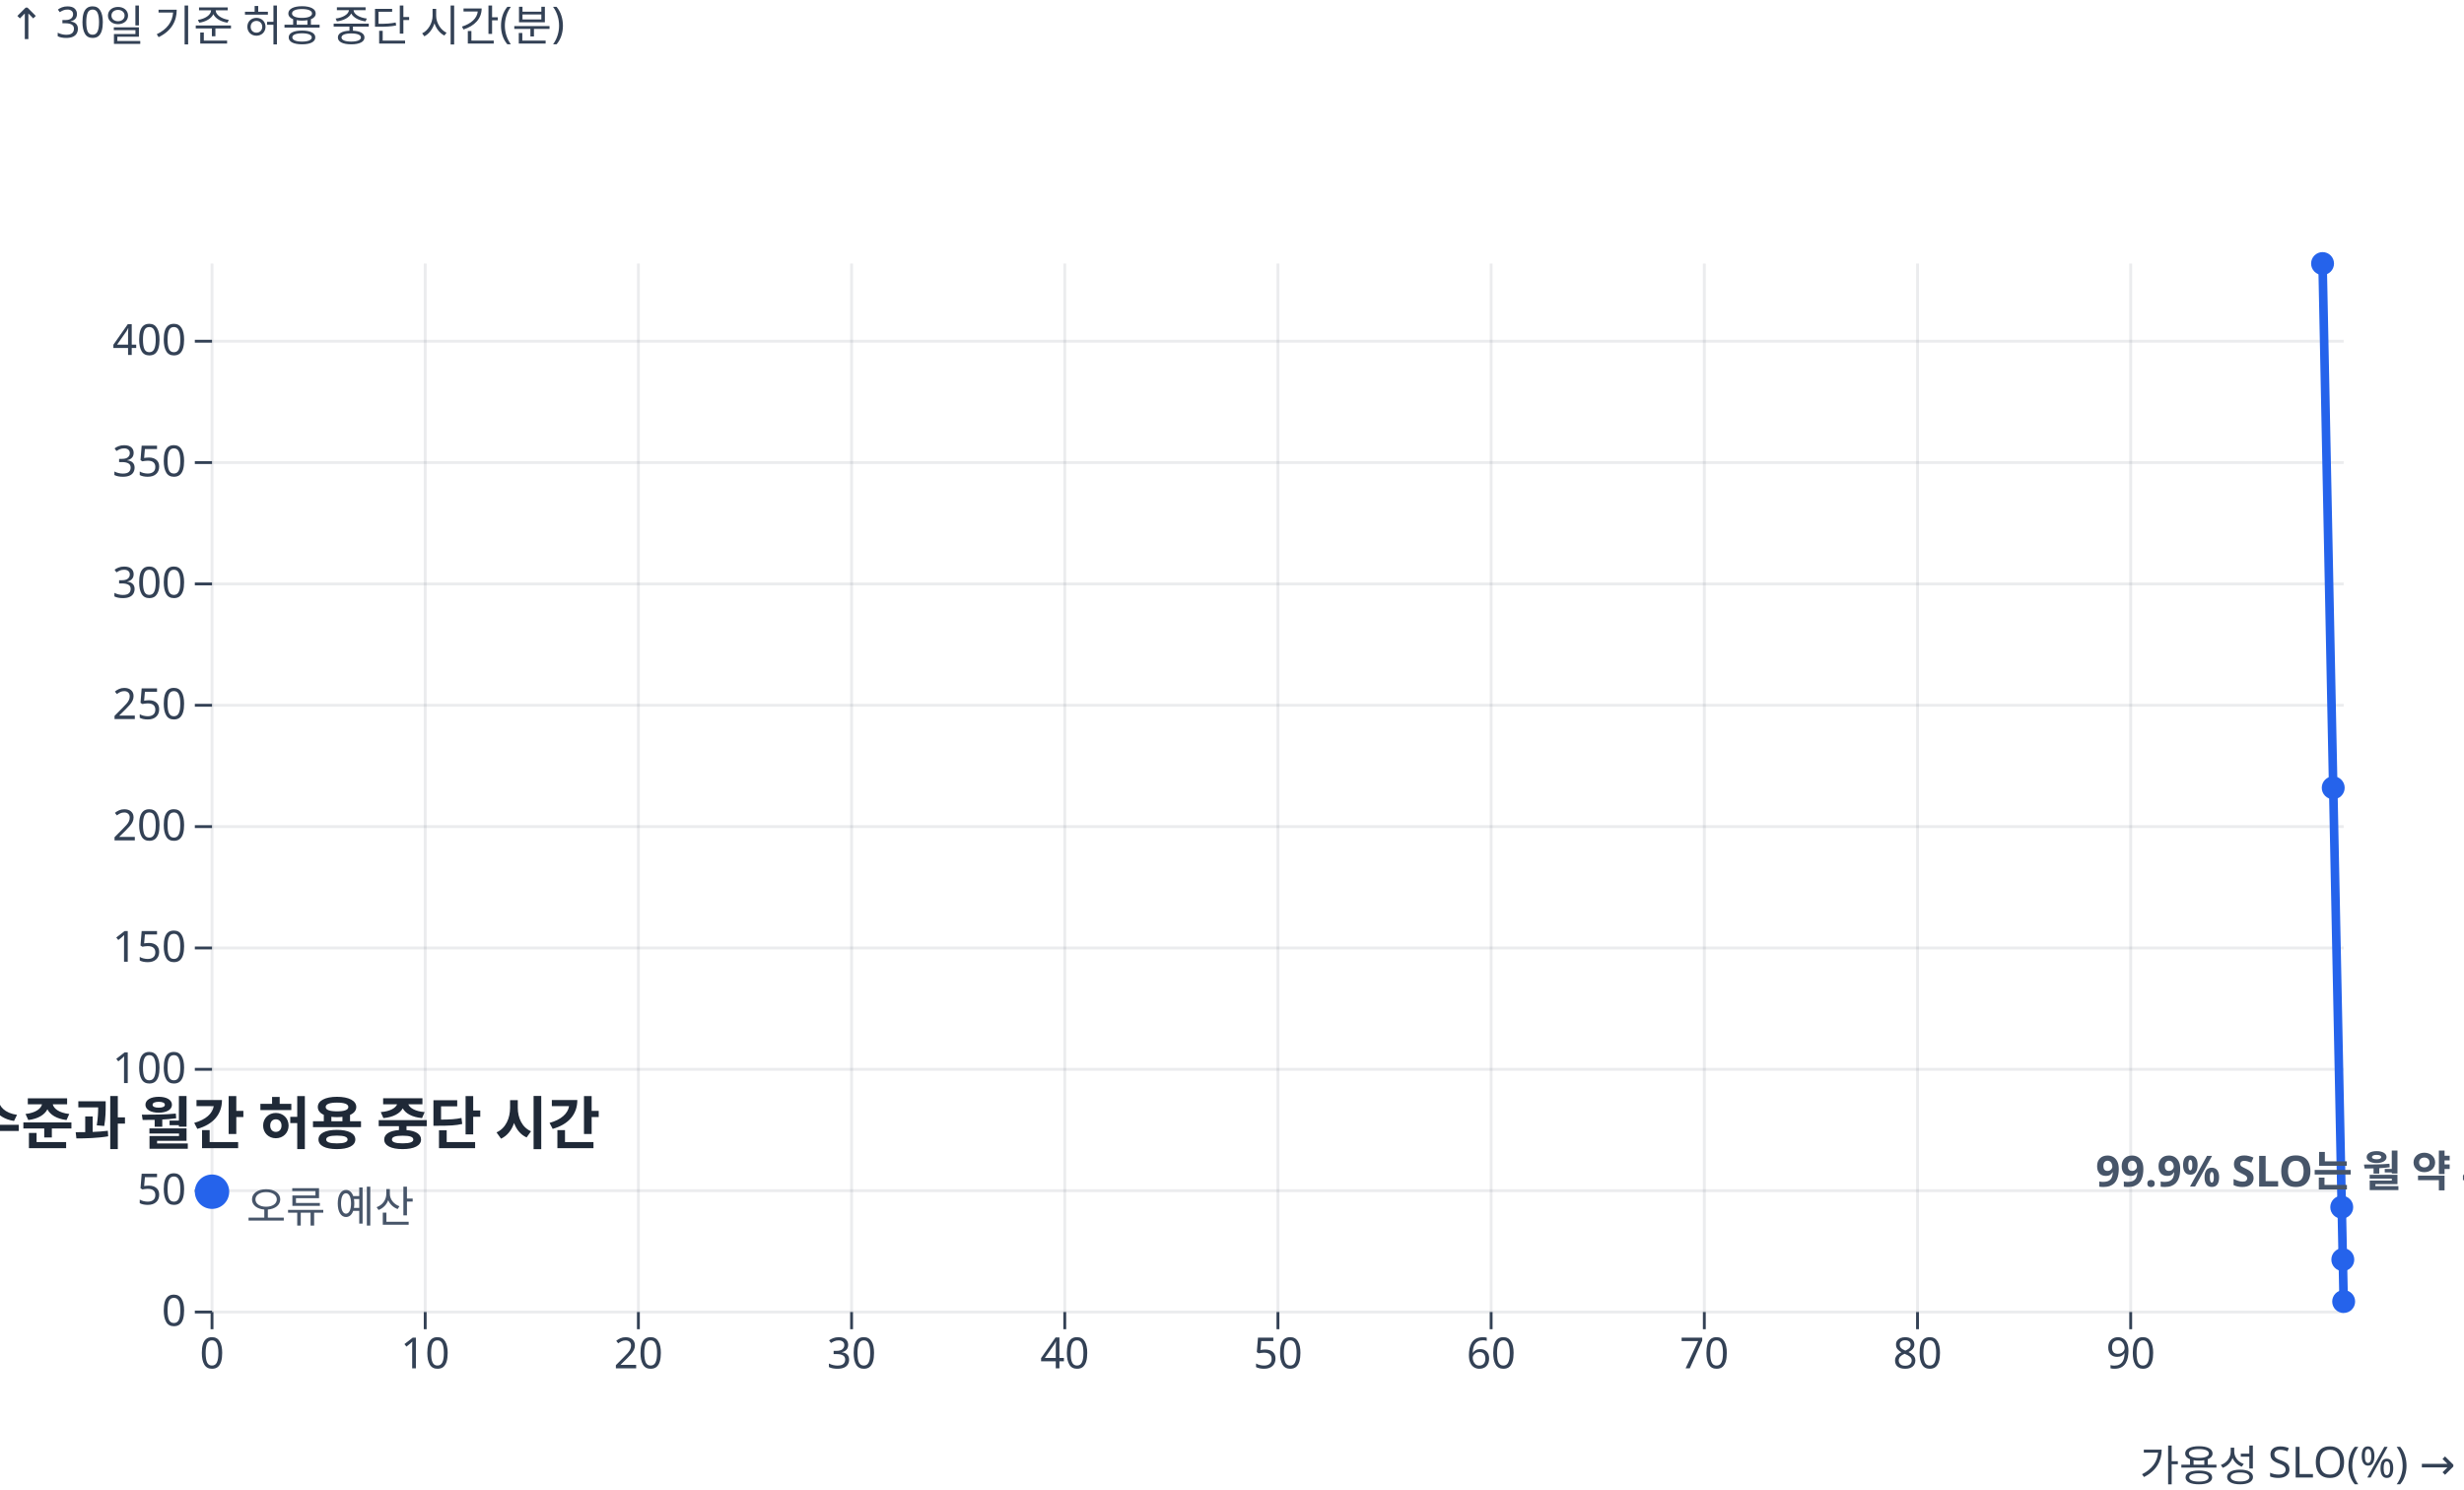
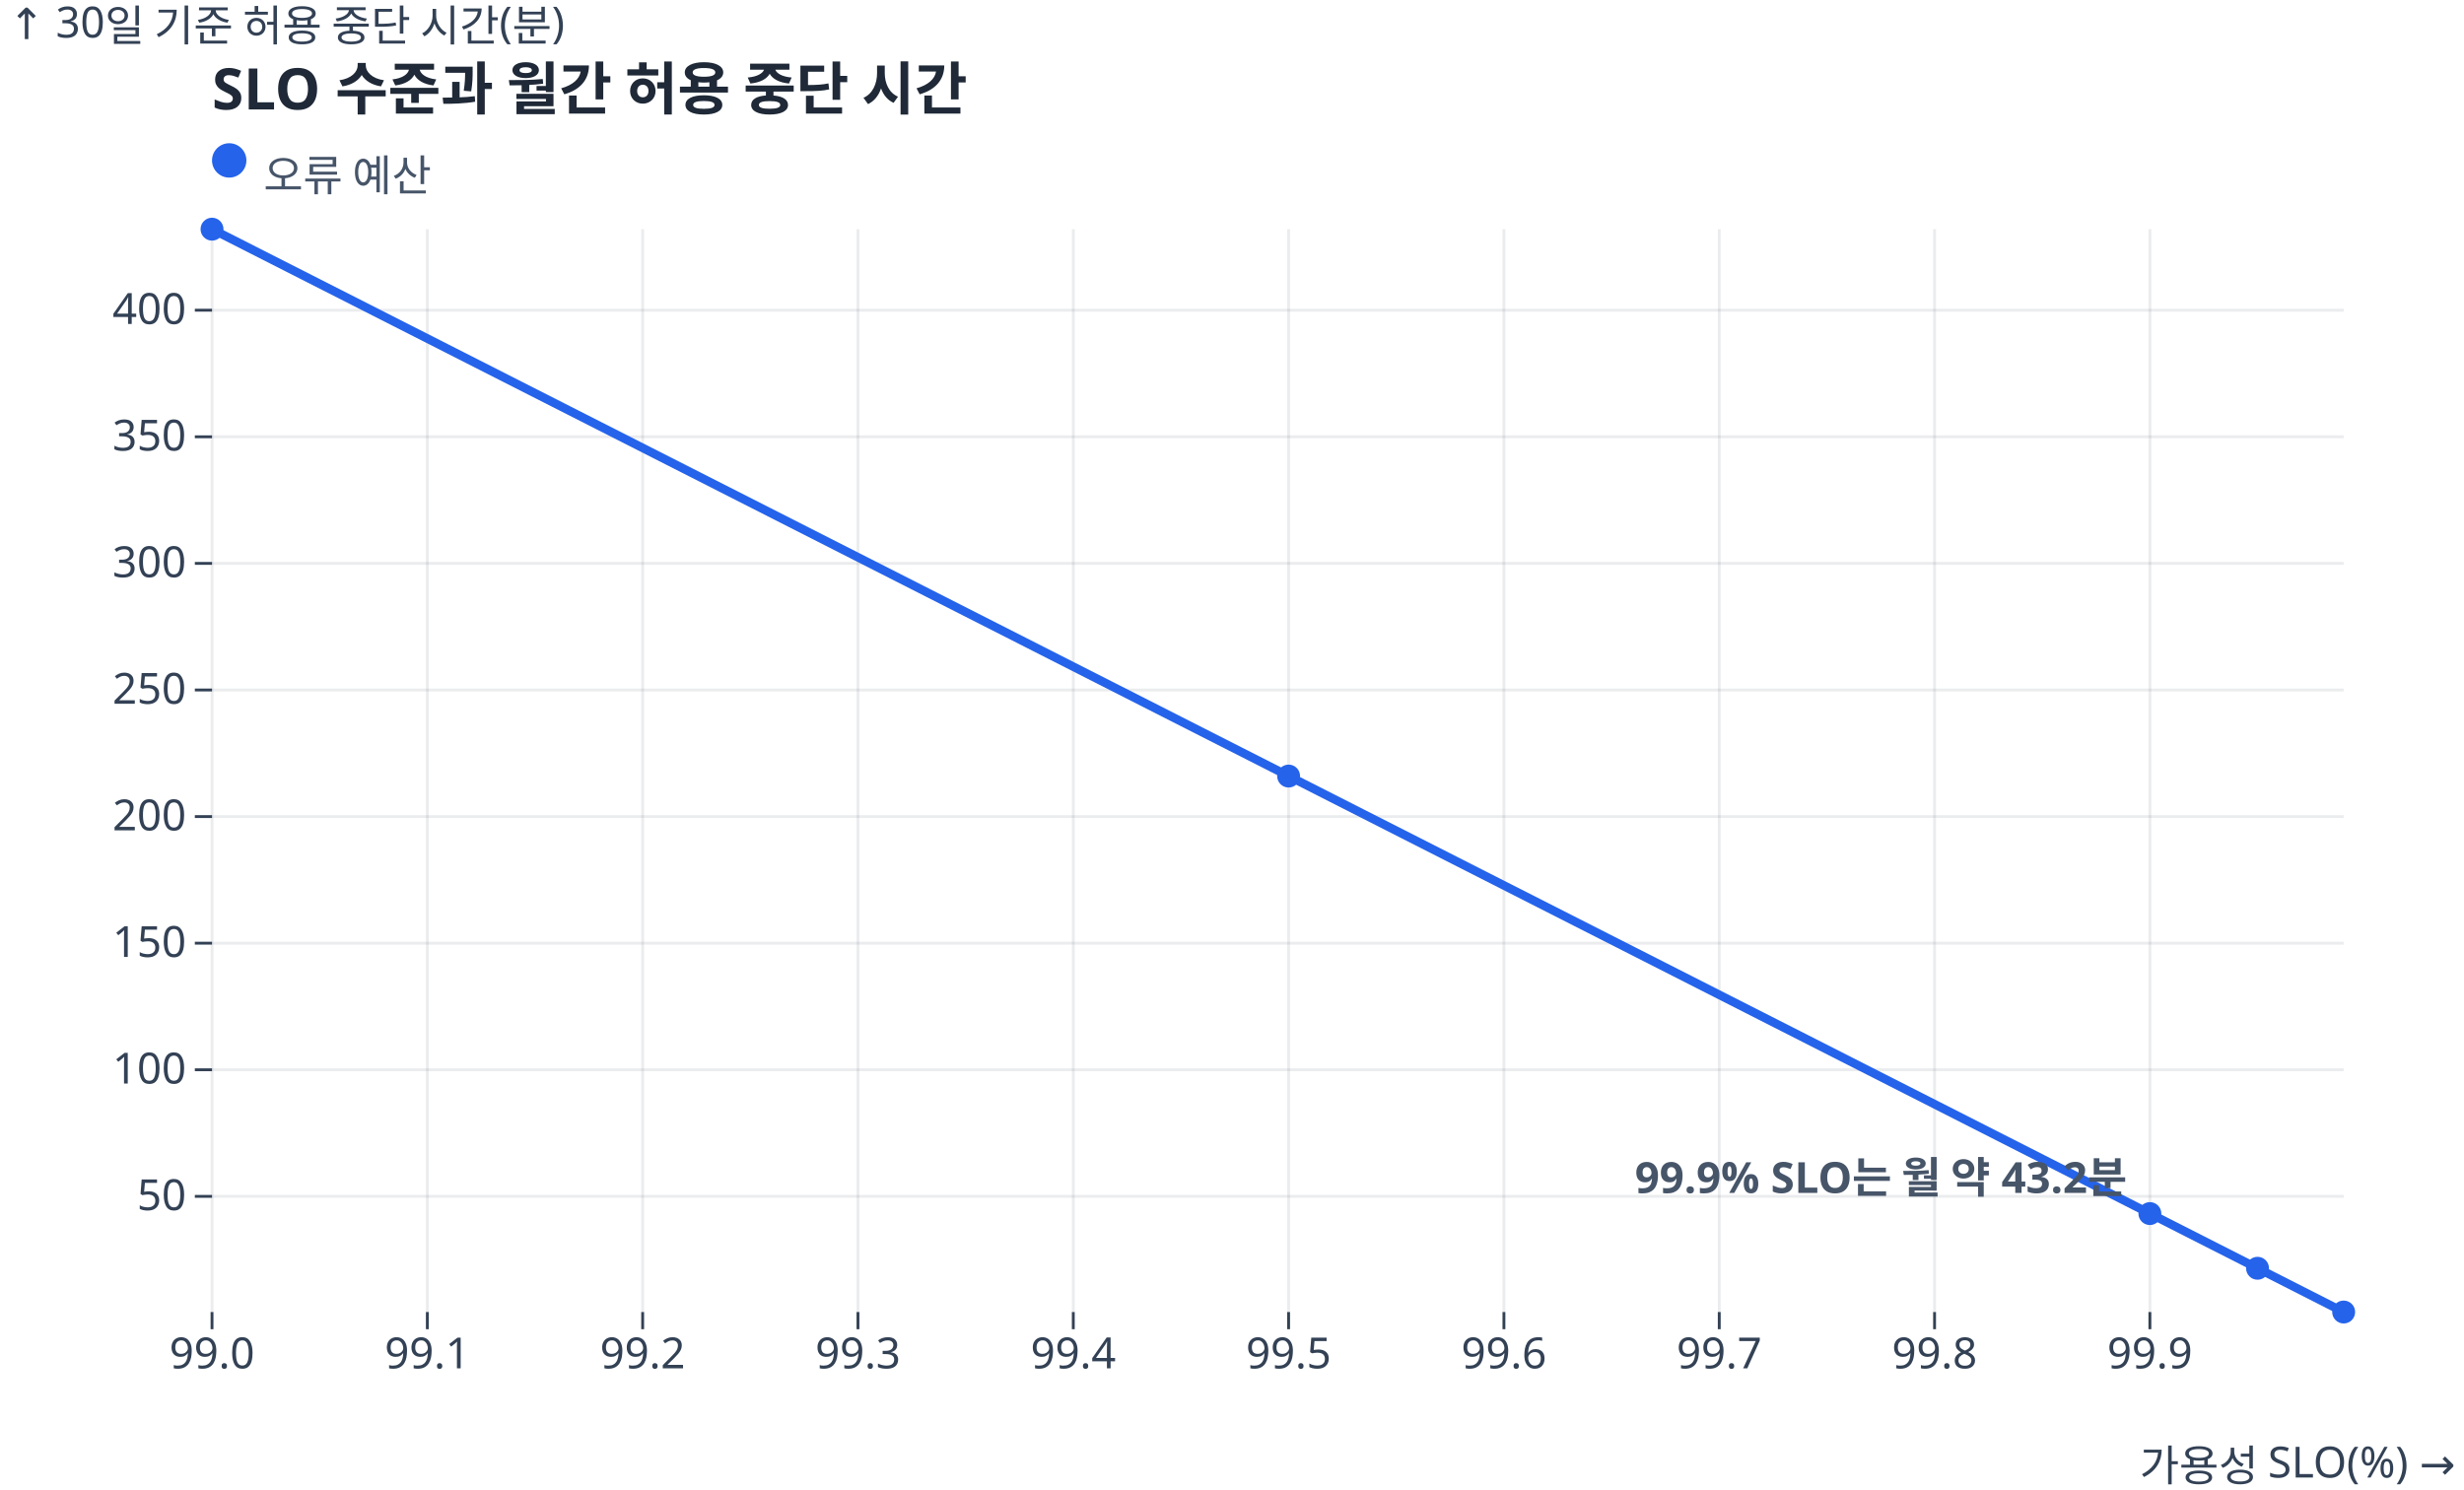
<svg xmlns="http://www.w3.org/2000/svg" class="plot-d6a7b5" fill="currentColor" font-family="system-ui, sans-serif" font-size="10" text-anchor="middle" width="860" height="520" viewBox="0 0 860 520" style="background: rgb(248, 250, 252); color: rgb(51, 65, 85); font-family: system-ui, sans-serif; font-size: 15px;" role="img" aria-label="SLO 수준과 월간 허용 중단 시간: 오류 예산 계열 차트">
  <style>:where(.plot-d6a7b5) {
  --plot-background: white;
  display: block;
  height: auto;
  height: intrinsic;
  max-width: 100%;
}
:where(.plot-d6a7b5 text),
:where(.plot-d6a7b5 tspan) {
  white-space: pre;
}</style>
  <g aria-label="y-grid" aria-hidden="true" stroke="currentColor" stroke-opacity="0.1">
-     <line x1="74" x2="818" y1="458" y2="458" />
-     <line x1="74" x2="818" y1="415.639" y2="415.639" />
-     <line x1="74" x2="818" y1="373.278" y2="373.278" />
-     <line x1="74" x2="818" y1="330.917" y2="330.917" />
-     <line x1="74" x2="818" y1="288.556" y2="288.556" />
-     <line x1="74" x2="818" y1="246.194" y2="246.194" />
-     <line x1="74" x2="818" y1="203.833" y2="203.833" />
-     <line x1="74" x2="818" y1="161.472" y2="161.472" />
-     <line x1="74" x2="818" y1="119.111" y2="119.111" />
+     <line x1="74" x2="818" y1="417.626" y2="417.626" />
+     <line x1="74" x2="818" y1="373.434" y2="373.434" />
+     <line x1="74" x2="818" y1="329.242" y2="329.242" />
+     <line x1="74" x2="818" y1="285.051" y2="285.051" />
+     <line x1="74" x2="818" y1="240.859" y2="240.859" />
+     <line x1="74" x2="818" y1="196.667" y2="196.667" />
+     <line x1="74" x2="818" y1="152.475" y2="152.475" />
+     <line x1="74" x2="818" y1="108.283" y2="108.283" />
  </g>
  <g aria-label="y-axis tick" aria-hidden="true" fill="none" stroke="currentColor">
-     <path transform="translate(74,458)" d="M0,0L-6,0" />
-     <path transform="translate(74,415.6389)" d="M0,0L-6,0" />
-     <path transform="translate(74,373.2778)" d="M0,0L-6,0" />
-     <path transform="translate(74,330.9167)" d="M0,0L-6,0" />
-     <path transform="translate(74,288.5556)" d="M0,0L-6,0" />
-     <path transform="translate(74,246.1944)" d="M0,0L-6,0" />
-     <path transform="translate(74,203.8333)" d="M0,0L-6,0" />
-     <path transform="translate(74,161.4722)" d="M0,0L-6,0" />
-     <path transform="translate(74,119.1111)" d="M0,0L-6,0" />
+     <path transform="translate(74,417.6263)" d="M0,0L-6,0" />
+     <path transform="translate(74,373.4343)" d="M0,0L-6,0" />
+     <path transform="translate(74,329.2424)" d="M0,0L-6,0" />
+     <path transform="translate(74,285.0505)" d="M0,0L-6,0" />
+     <path transform="translate(74,240.8586)" d="M0,0L-6,0" />
+     <path transform="translate(74,196.6667)" d="M0,0L-6,0" />
+     <path transform="translate(74,152.4747)" d="M0,0L-6,0" />
+     <path transform="translate(74,108.2828)" d="M0,0L-6,0" />
  </g>
  <g aria-label="y-axis tick label" text-anchor="end" font-variant="tabular-nums" transform="translate(-9,0)">
-     <text y="0.32em" transform="translate(74,458)">0</text>
-     <text y="0.32em" transform="translate(74,415.6389)">50</text>
-     <text y="0.32em" transform="translate(74,373.2778)">100</text>
-     <text y="0.32em" transform="translate(74,330.9167)">150</text>
-     <text y="0.32em" transform="translate(74,288.5556)">200</text>
-     <text y="0.32em" transform="translate(74,246.1944)">250</text>
-     <text y="0.32em" transform="translate(74,203.8333)">300</text>
-     <text y="0.32em" transform="translate(74,161.4722)">350</text>
-     <text y="0.32em" transform="translate(74,119.1111)">400</text>
+     <text y="0.32em" transform="translate(74,417.6263)">50</text>
+     <text y="0.32em" transform="translate(74,373.4343)">100</text>
+     <text y="0.32em" transform="translate(74,329.2424)">150</text>
+     <text y="0.32em" transform="translate(74,285.0505)">200</text>
+     <text y="0.32em" transform="translate(74,240.8586)">250</text>
+     <text y="0.32em" transform="translate(74,196.6667)">300</text>
+     <text y="0.32em" transform="translate(74,152.4747)">350</text>
+     <text y="0.32em" transform="translate(74,108.2828)">400</text>
  </g>
-   <g aria-label="y-axis label" text-anchor="start" transform="translate(-71,-89)">
-     <text y="0.71em" transform="translate(74,92)">↑ 30일 기준 허용 중단 시간(분)</text>
+   <g aria-label="y-axis label" text-anchor="start" transform="translate(-71,-77)">
+     <text y="0.71em" transform="translate(74,80)">↑ 30일 기준 허용 중단 시간(분)</text>
  </g>
  <g aria-label="x-grid" aria-hidden="true" stroke="currentColor" stroke-opacity="0.1">
-     <line x1="74" x2="74" y1="92" y2="458" />
-     <line x1="148.407" x2="148.407" y1="92" y2="458" />
-     <line x1="222.815" x2="222.815" y1="92" y2="458" />
-     <line x1="297.222" x2="297.222" y1="92" y2="458" />
-     <line x1="371.63" x2="371.63" y1="92" y2="458" />
-     <line x1="446.037" x2="446.037" y1="92" y2="458" />
-     <line x1="520.445" x2="520.445" y1="92" y2="458" />
-     <line x1="594.852" x2="594.852" y1="92" y2="458" />
-     <line x1="669.26" x2="669.26" y1="92" y2="458" />
-     <line x1="743.667" x2="743.667" y1="92" y2="458" />
+     <line x1="74" x2="74" y1="80" y2="458" />
+     <line x1="149.152" x2="149.152" y1="80" y2="458" />
+     <line x1="224.303" x2="224.303" y1="80" y2="458" />
+     <line x1="299.455" x2="299.455" y1="80" y2="458" />
+     <line x1="374.606" x2="374.606" y1="80" y2="458" />
+     <line x1="449.758" x2="449.758" y1="80" y2="458" />
+     <line x1="524.909" x2="524.909" y1="80" y2="458" />
+     <line x1="600.061" x2="600.061" y1="80" y2="458" />
+     <line x1="675.212" x2="675.212" y1="80" y2="458" />
+     <line x1="750.364" x2="750.364" y1="80" y2="458" />
  </g>
  <g aria-label="x-axis tick" aria-hidden="true" fill="none" stroke="currentColor">
    <path transform="translate(74,458)" d="M0,0L0,6" />
-     <path transform="translate(148.4074,458)" d="M0,0L0,6" />
-     <path transform="translate(222.8149,458)" d="M0,0L0,6" />
-     <path transform="translate(297.2223,458)" d="M0,0L0,6" />
-     <path transform="translate(371.6298,458)" d="M0,0L0,6" />
-     <path transform="translate(446.0372,458)" d="M0,0L0,6" />
-     <path transform="translate(520.4446,458)" d="M0,0L0,6" />
-     <path transform="translate(594.8521,458)" d="M0,0L0,6" />
-     <path transform="translate(669.2595,458)" d="M0,0L0,6" />
-     <path transform="translate(743.667,458)" d="M0,0L0,6" />
+     <path transform="translate(149.1515,458)" d="M0,0L0,6" />
+     <path transform="translate(224.303,458)" d="M0,0L0,6" />
+     <path transform="translate(299.4545,458)" d="M0,0L0,6" />
+     <path transform="translate(374.6061,458)" d="M0,0L0,6" />
+     <path transform="translate(449.7576,458)" d="M0,0L0,6" />
+     <path transform="translate(524.9091,458)" d="M0,0L0,6" />
+     <path transform="translate(600.0606,458)" d="M0,0L0,6" />
+     <path transform="translate(675.2121,458)" d="M0,0L0,6" />
+     <path transform="translate(750.3636,458)" d="M0,0L0,6" />
  </g>
  <g aria-label="x-axis tick label" font-variant="tabular-nums" transform="translate(0,9)">
-     <text y="0.71em" transform="translate(74,458)">0</text>
-     <text y="0.71em" transform="translate(148.4074,458)">10</text>
-     <text y="0.71em" transform="translate(222.8149,458)">20</text>
-     <text y="0.71em" transform="translate(297.2223,458)">30</text>
-     <text y="0.71em" transform="translate(371.6298,458)">40</text>
-     <text y="0.71em" transform="translate(446.0372,458)">50</text>
-     <text y="0.71em" transform="translate(520.4446,458)">60</text>
-     <text y="0.71em" transform="translate(594.8521,458)">70</text>
-     <text y="0.71em" transform="translate(669.2595,458)">80</text>
-     <text y="0.71em" transform="translate(743.667,458)">90</text>
+     <text y="0.71em" transform="translate(74,458)">99.0</text>
+     <text y="0.71em" transform="translate(149.1515,458)">99.1</text>
+     <text y="0.71em" transform="translate(224.303,458)">99.2</text>
+     <text y="0.71em" transform="translate(299.4545,458)">99.3</text>
+     <text y="0.71em" transform="translate(374.6061,458)">99.4</text>
+     <text y="0.71em" transform="translate(449.7576,458)">99.5</text>
+     <text y="0.71em" transform="translate(524.9091,458)">99.6</text>
+     <text y="0.71em" transform="translate(600.0606,458)">99.7</text>
+     <text y="0.71em" transform="translate(675.2121,458)">99.8</text>
+     <text y="0.71em" transform="translate(750.3636,458)">99.9</text>
  </g>
  <g aria-label="x-axis label" text-anchor="end" transform="translate(39,59)">
    <text transform="translate(818,458)">가용성 SLO(%) →</text>
  </g>
-   <g aria-label="text" fill="#1f2937" font-size="20" font-weight="700" transform="translate(0,-72)">
-     <text y="0.71em" transform="translate(77.72037,457.1528)">SLO 수준과 월간 허용 중단 시간</text>
+   <g aria-label="text" fill="#1f2937" text-anchor="start" font-size="20" font-weight="700" transform="translate(0,-56)">
+     <text y="0.71em" transform="translate(74,80)">SLO 수준과 월간 허용 중단 시간</text>
+   </g>
+   <g aria-label="dot" fill="#2563eb" transform="translate(6,-24)">
+     <circle cx="74" cy="80" r="6" />
+   </g>
+   <g aria-label="text" fill="#475569" text-anchor="start" transform="translate(18,-24)">
+     <text y="0.71em" transform="translate(74,80)">오류 예산</text>
  </g>
  <g aria-label="line" fill="none" stroke-width="3" stroke-linejoin="round" stroke-linecap="round">
-     <path stroke="#2563eb" d="M810.634,92L814.354,275L817.33,421.4L817.702,439.7L818,454.34" />
+     <path stroke="#2563eb" d="M74,80L449.758,270.909L750.364,423.636L787.939,442.727L818,458" />
  </g>
  <g aria-label="dot">
-     <circle cx="810.634" cy="92" r="4" fill="#2563eb" />
-     <circle cx="814.354" cy="275" r="4" fill="#2563eb" />
-     <circle cx="817.33" cy="421.4" r="4" fill="#2563eb" />
-     <circle cx="817.702" cy="439.7" r="4" fill="#2563eb" />
-     <circle cx="818" cy="454.34" r="4" fill="#2563eb" />
+     <circle cx="74" cy="80" r="4" fill="#2563eb" />
+     <circle cx="449.758" cy="270.909" r="4" fill="#2563eb" />
+     <circle cx="750.364" cy="423.636" r="4" fill="#2563eb" />
+     <circle cx="787.939" cy="442.727" r="4" fill="#2563eb" />
+     <circle cx="818" cy="458" r="4" fill="#2563eb" />
  </g>
-   <g aria-label="text" fill="#475569" font-weight="600" transform="translate(0,-12)">
-     <text y="0.32em" transform="translate(817.3303,421.4)">99.9% SLO는 월 약 43.2분</text>
-   </g>
-   <g aria-label="dot" transform="translate(0,-42)">
-     <circle cx="74" cy="458" r="6" fill="#2563eb" />
-   </g>
-   <g aria-label="text" fill="#475569" text-anchor="start" transform="translate(12,-42)">
-     <text y="0.71em" transform="translate(74,458)">오류 예산</text>
+   <g aria-label="text" fill="#475569" text-anchor="end" font-weight="600" transform="translate(-8,-12)">
+     <text y="0.32em" transform="translate(750.3636,423.6364)">99.9% SLO는 월 약 43.2분</text>
  </g>
</svg>
